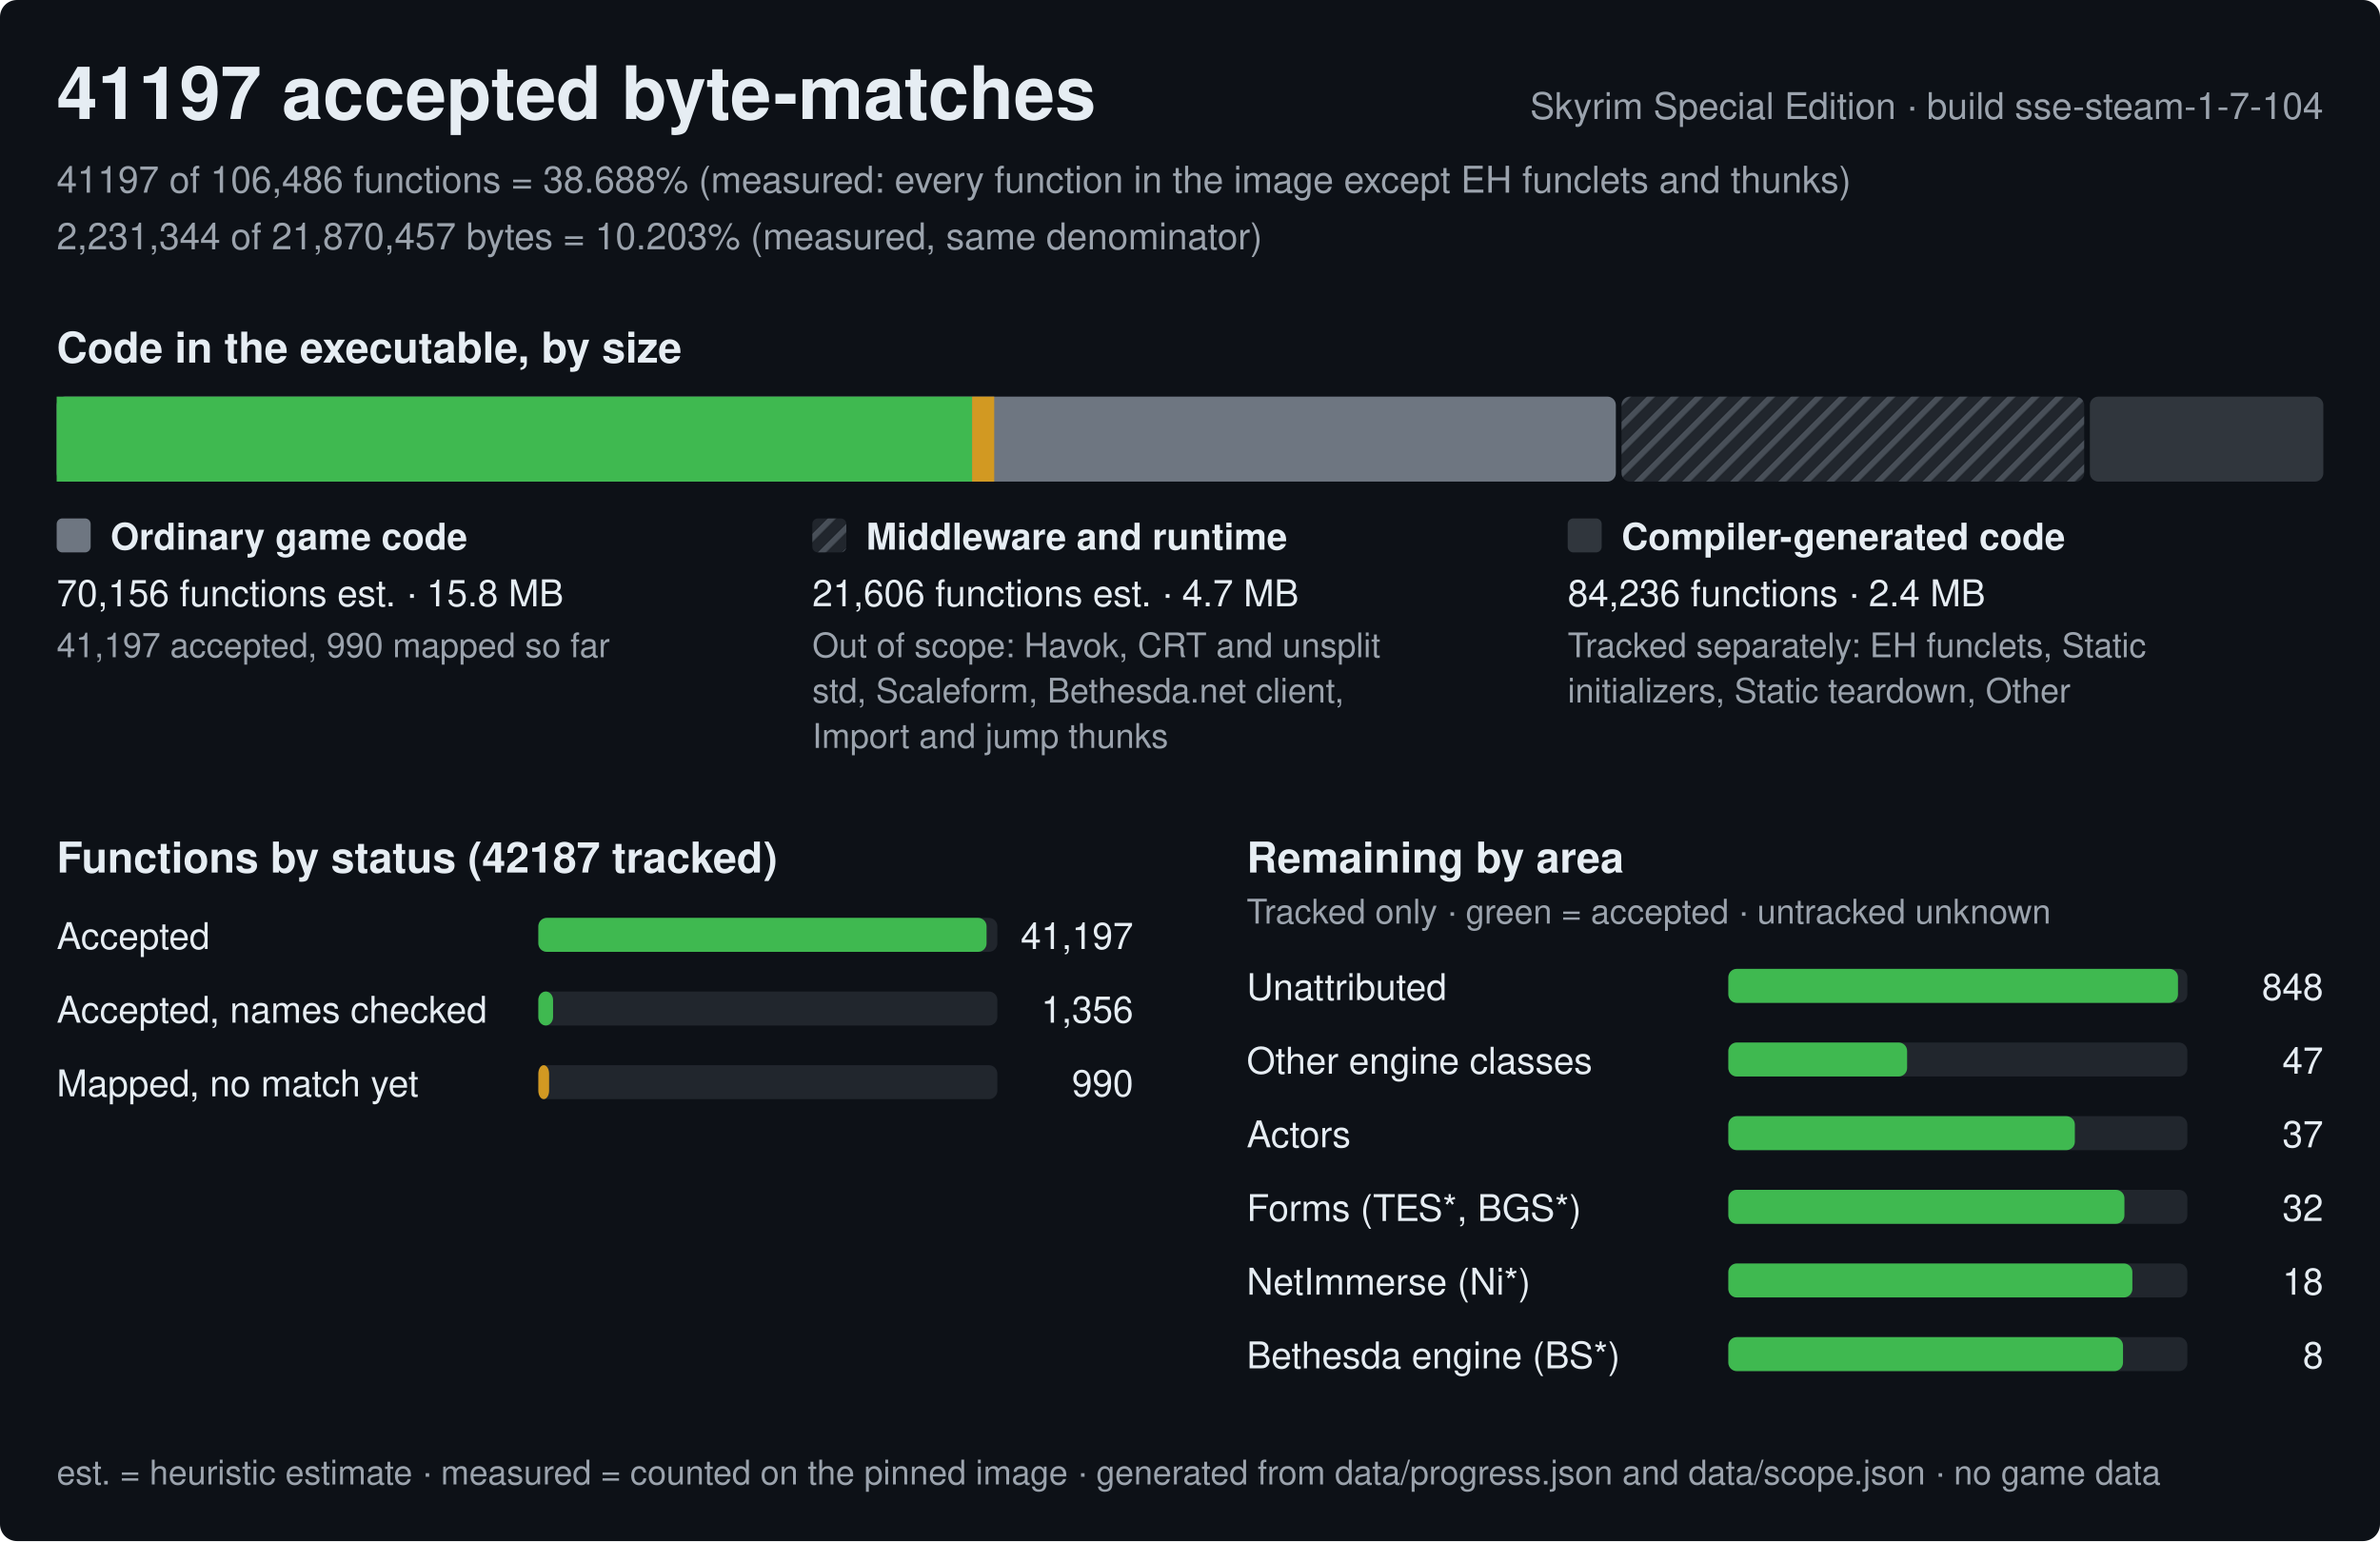
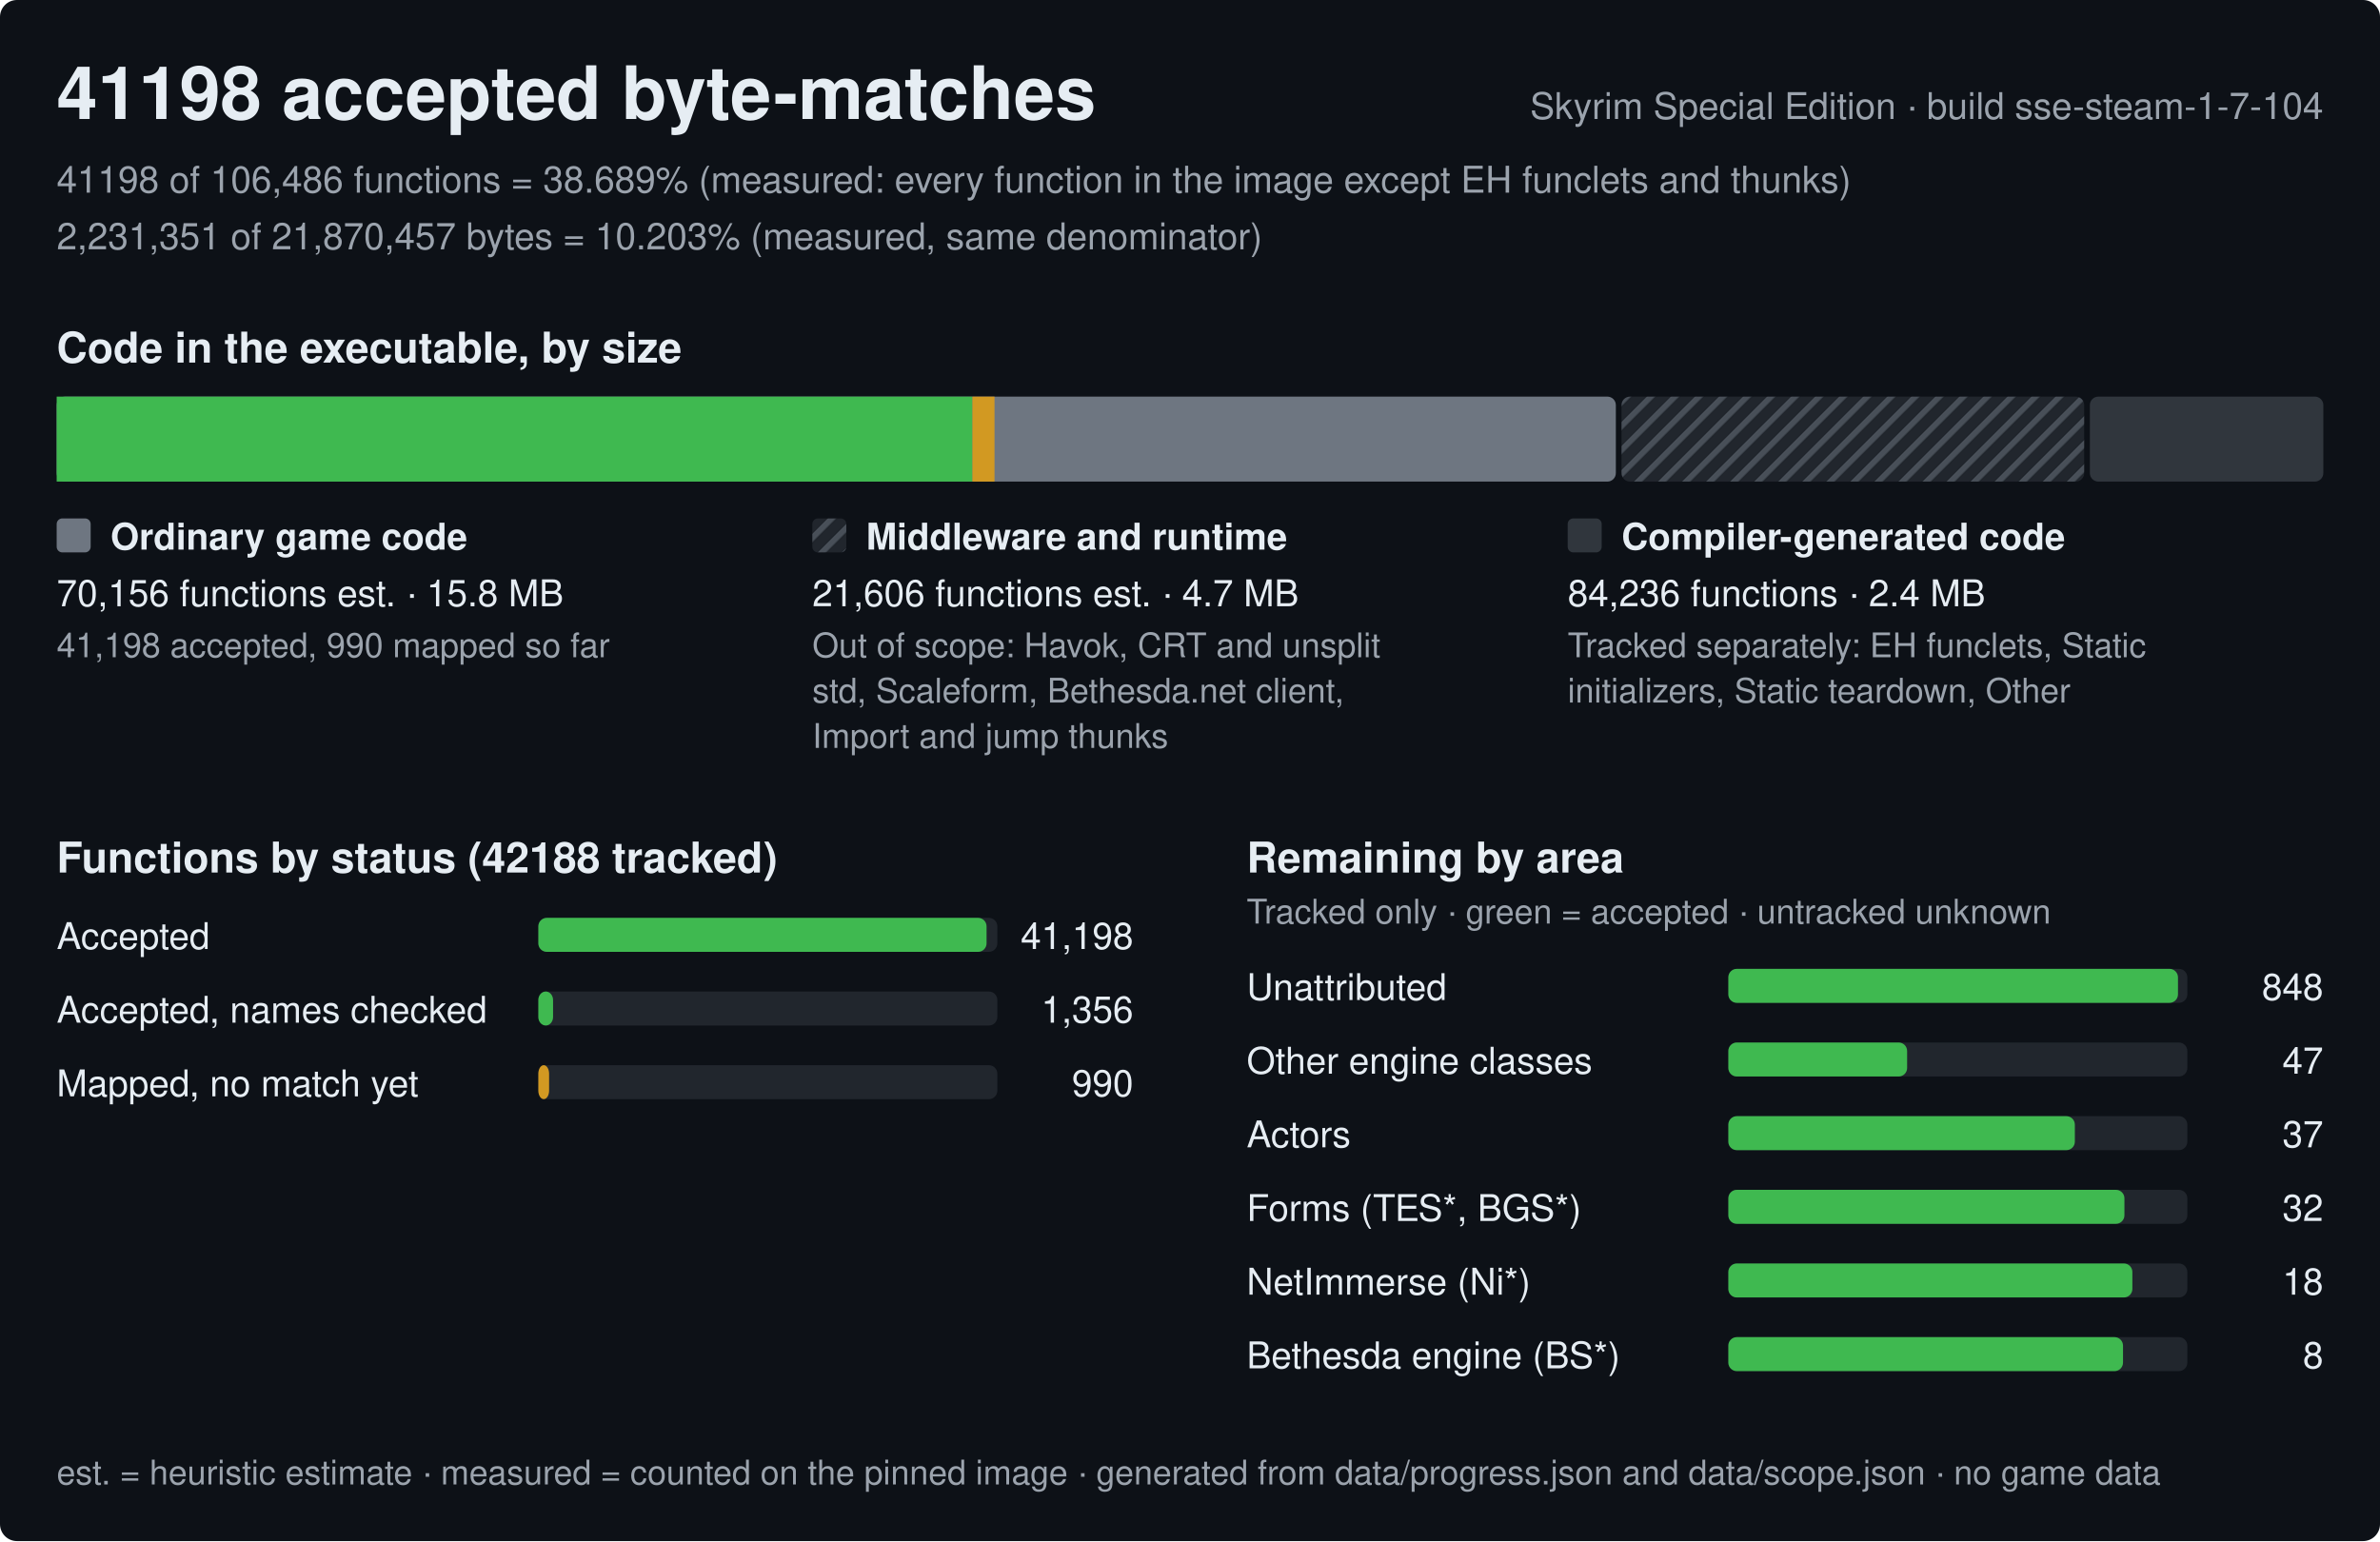
<svg xmlns="http://www.w3.org/2000/svg" width="840" height="544" viewBox="0 0 840 544" role="img" aria-label="Progress of the Skyrim Special Edition byte-matching reconstruction, build sse-steam-1-7-104">
  <style>text{font-family:-apple-system,BlinkMacSystemFont,'Segoe UI',Helvetica,Arial,sans-serif;fill:#e6edf3;white-space:pre}.h{font-size:26px;font-weight:600}.st{font-size:15px;font-weight:600}.lb{font-size:13px;font-weight:600}.bl{font-size:12px;font-weight:600;stroke:#0d1117;stroke-width:3px;paint-order:stroke;stroke-linejoin:round}.rl{font-size:13px}.fn{font-size:12px;fill:#9ba3ad}.mu{fill:#9ba3ad}</style>
  <defs>
    <pattern id="hx" width="6" height="6" patternUnits="userSpaceOnUse" patternTransform="rotate(45)">
      <rect width="6" height="6" fill="#21262d" />
      <rect width="2" height="6" fill="#484f58" />
    </pattern>
  </defs>
  <rect width="840" height="544" rx="6" fill="#0d1117" />
-   <text x="20" y="42" class="h">41197 accepted byte-matches</text>
+   <text x="20" y="42" class="h">41198 accepted byte-matches</text>
  <text x="820" y="42" class="rl mu" text-anchor="end">Skyrim Special Edition · build sse-steam-1-7-104</text>
-   <text x="20" y="68" class="rl mu">41197 of 106,486 functions = 38.688% (measured: every function in the image except EH funclets and thunks)</text>
-   <text x="20" y="88" class="rl mu">2,231,344 of 21,870,457 bytes = 10.203% (measured, same denominator)</text>
+   <text x="20" y="68" class="rl mu">41198 of 106,486 functions = 38.689% (measured: every function in the image except EH funclets and thunks)</text>
+   <text x="20" y="88" class="rl mu">2,231,351 of 21,870,457 bytes = 10.203% (measured, same denominator)</text>
  <text x="20" y="128" class="st">Code in the executable, by size</text>
  <rect x="20" y="140" width="550.3" height="30" rx="3" fill="#6e7681" />
-   <rect x="20" y="140" width="323.1" height="30" fill="#3fb950" />
-   <rect x="343.1" y="140" width="7.8" height="30" fill="#d29922" />
+   <rect x="20" y="140" width="323.2" height="30" fill="#3fb950" />
+   <rect x="343.2" y="140" width="7.8" height="30" fill="#d29922" />
  <rect x="572.3" y="140" width="163.3" height="30" rx="3" fill="url(#hx)" />
  <rect x="737.6" y="140" width="82.4" height="30" rx="3" fill="#30363d" />
  <rect x="20" y="183" width="12" height="12" rx="2" fill="#6e7681" />
  <text x="39" y="194" class="lb">Ordinary game code</text>
  <text x="20" y="214" class="rl">70,156 functions est. · 15.8 MB</text>
-   <text x="20" y="232" class="fn">41,197 accepted, 990 mapped so far</text>
+   <text x="20" y="232" class="fn">41,198 accepted, 990 mapped so far</text>
  <rect x="286.7" y="183" width="12" height="12" rx="2" fill="url(#hx)" />
  <text x="305.7" y="194" class="lb">Middleware and runtime</text>
  <text x="286.7" y="214" class="rl">21,606 functions est. · 4.7 MB</text>
  <text x="286.7" y="232" class="fn">Out of scope: Havok, CRT and unsplit</text>
  <text x="286.7" y="248" class="fn">std, Scaleform, Bethesda.net client,</text>
  <text x="286.7" y="264" class="fn">Import and jump thunks</text>
  <rect x="553.3" y="183" width="12" height="12" rx="2" fill="#30363d" />
  <text x="572.3" y="194" class="lb">Compiler-generated code</text>
  <text x="553.3" y="214" class="rl">84,236 functions · 2.4 MB</text>
  <text x="553.3" y="232" class="fn">Tracked separately: EH funclets, Static</text>
  <text x="553.3" y="248" class="fn">initializers, Static teardown, Other</text>
-   <text x="20" y="308" class="st">Functions by status (42187 tracked)</text>
+   <text x="20" y="308" class="st">Functions by status (42188 tracked)</text>
  <text x="20" y="335" class="rl">Accepted</text>
  <rect x="190" y="324" width="162.0" height="12" rx="3" fill="#21262d" />
  <rect x="190" y="324" width="158.2" height="12" rx="3" fill="#3fb950" />
-   <text x="400.0" y="335" class="rl" text-anchor="end">41,197</text>
+   <text x="400.0" y="335" class="rl" text-anchor="end">41,198</text>
  <text x="20" y="361" class="rl">Accepted, names checked</text>
  <rect x="190" y="350" width="162.0" height="12" rx="3" fill="#21262d" />
  <rect x="190" y="350" width="5.2" height="12" rx="3" fill="#3fb950" />
  <text x="400.0" y="361" class="rl" text-anchor="end">1,356</text>
  <text x="20" y="387" class="rl">Mapped, no match yet</text>
  <rect x="190" y="376" width="162.0" height="12" rx="3" fill="#21262d" />
  <rect x="190" y="376" width="3.8" height="12" rx="3" fill="#d29922" />
  <text x="400.0" y="387" class="rl" text-anchor="end">990</text>
  <text x="440.0" y="308" class="st">Remaining by area</text>
  <text x="440.0" y="326" class="fn">Tracked only · green = accepted · untracked unknown</text>
  <text x="440.0" y="353" class="rl">Unattributed</text>
  <rect x="610.0" y="342" width="162.0" height="12" rx="3" fill="#21262d" />
  <rect x="610.0" y="342" width="158.7" height="12" rx="3" fill="#3fb950" />
  <text x="820.0" y="353" class="rl" text-anchor="end">848</text>
  <text x="440.0" y="379" class="rl">Other engine classes</text>
  <rect x="610.0" y="368" width="162.0" height="12" rx="3" fill="#21262d" />
  <rect x="610.0" y="368" width="63.1" height="12" rx="3" fill="#3fb950" />
  <text x="820.0" y="379" class="rl" text-anchor="end">47</text>
  <text x="440.0" y="405" class="rl">Actors</text>
  <rect x="610.0" y="394" width="162.0" height="12" rx="3" fill="#21262d" />
  <rect x="610.0" y="394" width="122.3" height="12" rx="3" fill="#3fb950" />
  <text x="820.0" y="405" class="rl" text-anchor="end">37</text>
  <text x="440.0" y="431" class="rl">Forms (TES*, BGS*)</text>
  <rect x="610.0" y="420" width="162.0" height="12" rx="3" fill="#21262d" />
  <rect x="610.0" y="420" width="139.8" height="12" rx="3" fill="#3fb950" />
  <text x="820.0" y="431" class="rl" text-anchor="end">32</text>
  <text x="440.0" y="457" class="rl">NetImmerse (Ni*)</text>
  <rect x="610.0" y="446" width="162.0" height="12" rx="3" fill="#21262d" />
  <rect x="610.0" y="446" width="142.6" height="12" rx="3" fill="#3fb950" />
  <text x="820.0" y="457" class="rl" text-anchor="end">18</text>
  <text x="440.0" y="483" class="rl">Bethesda engine (BS*)</text>
  <rect x="610.0" y="472" width="162.0" height="12" rx="3" fill="#21262d" />
  <rect x="610.0" y="472" width="139.3" height="12" rx="3" fill="#3fb950" />
  <text x="820.0" y="483" class="rl" text-anchor="end">8</text>
  <text x="20" y="524" class="fn">est. = heuristic estimate · measured = counted on the pinned image · generated from data/progress.json and data/scope.json · no game data</text>
</svg>
